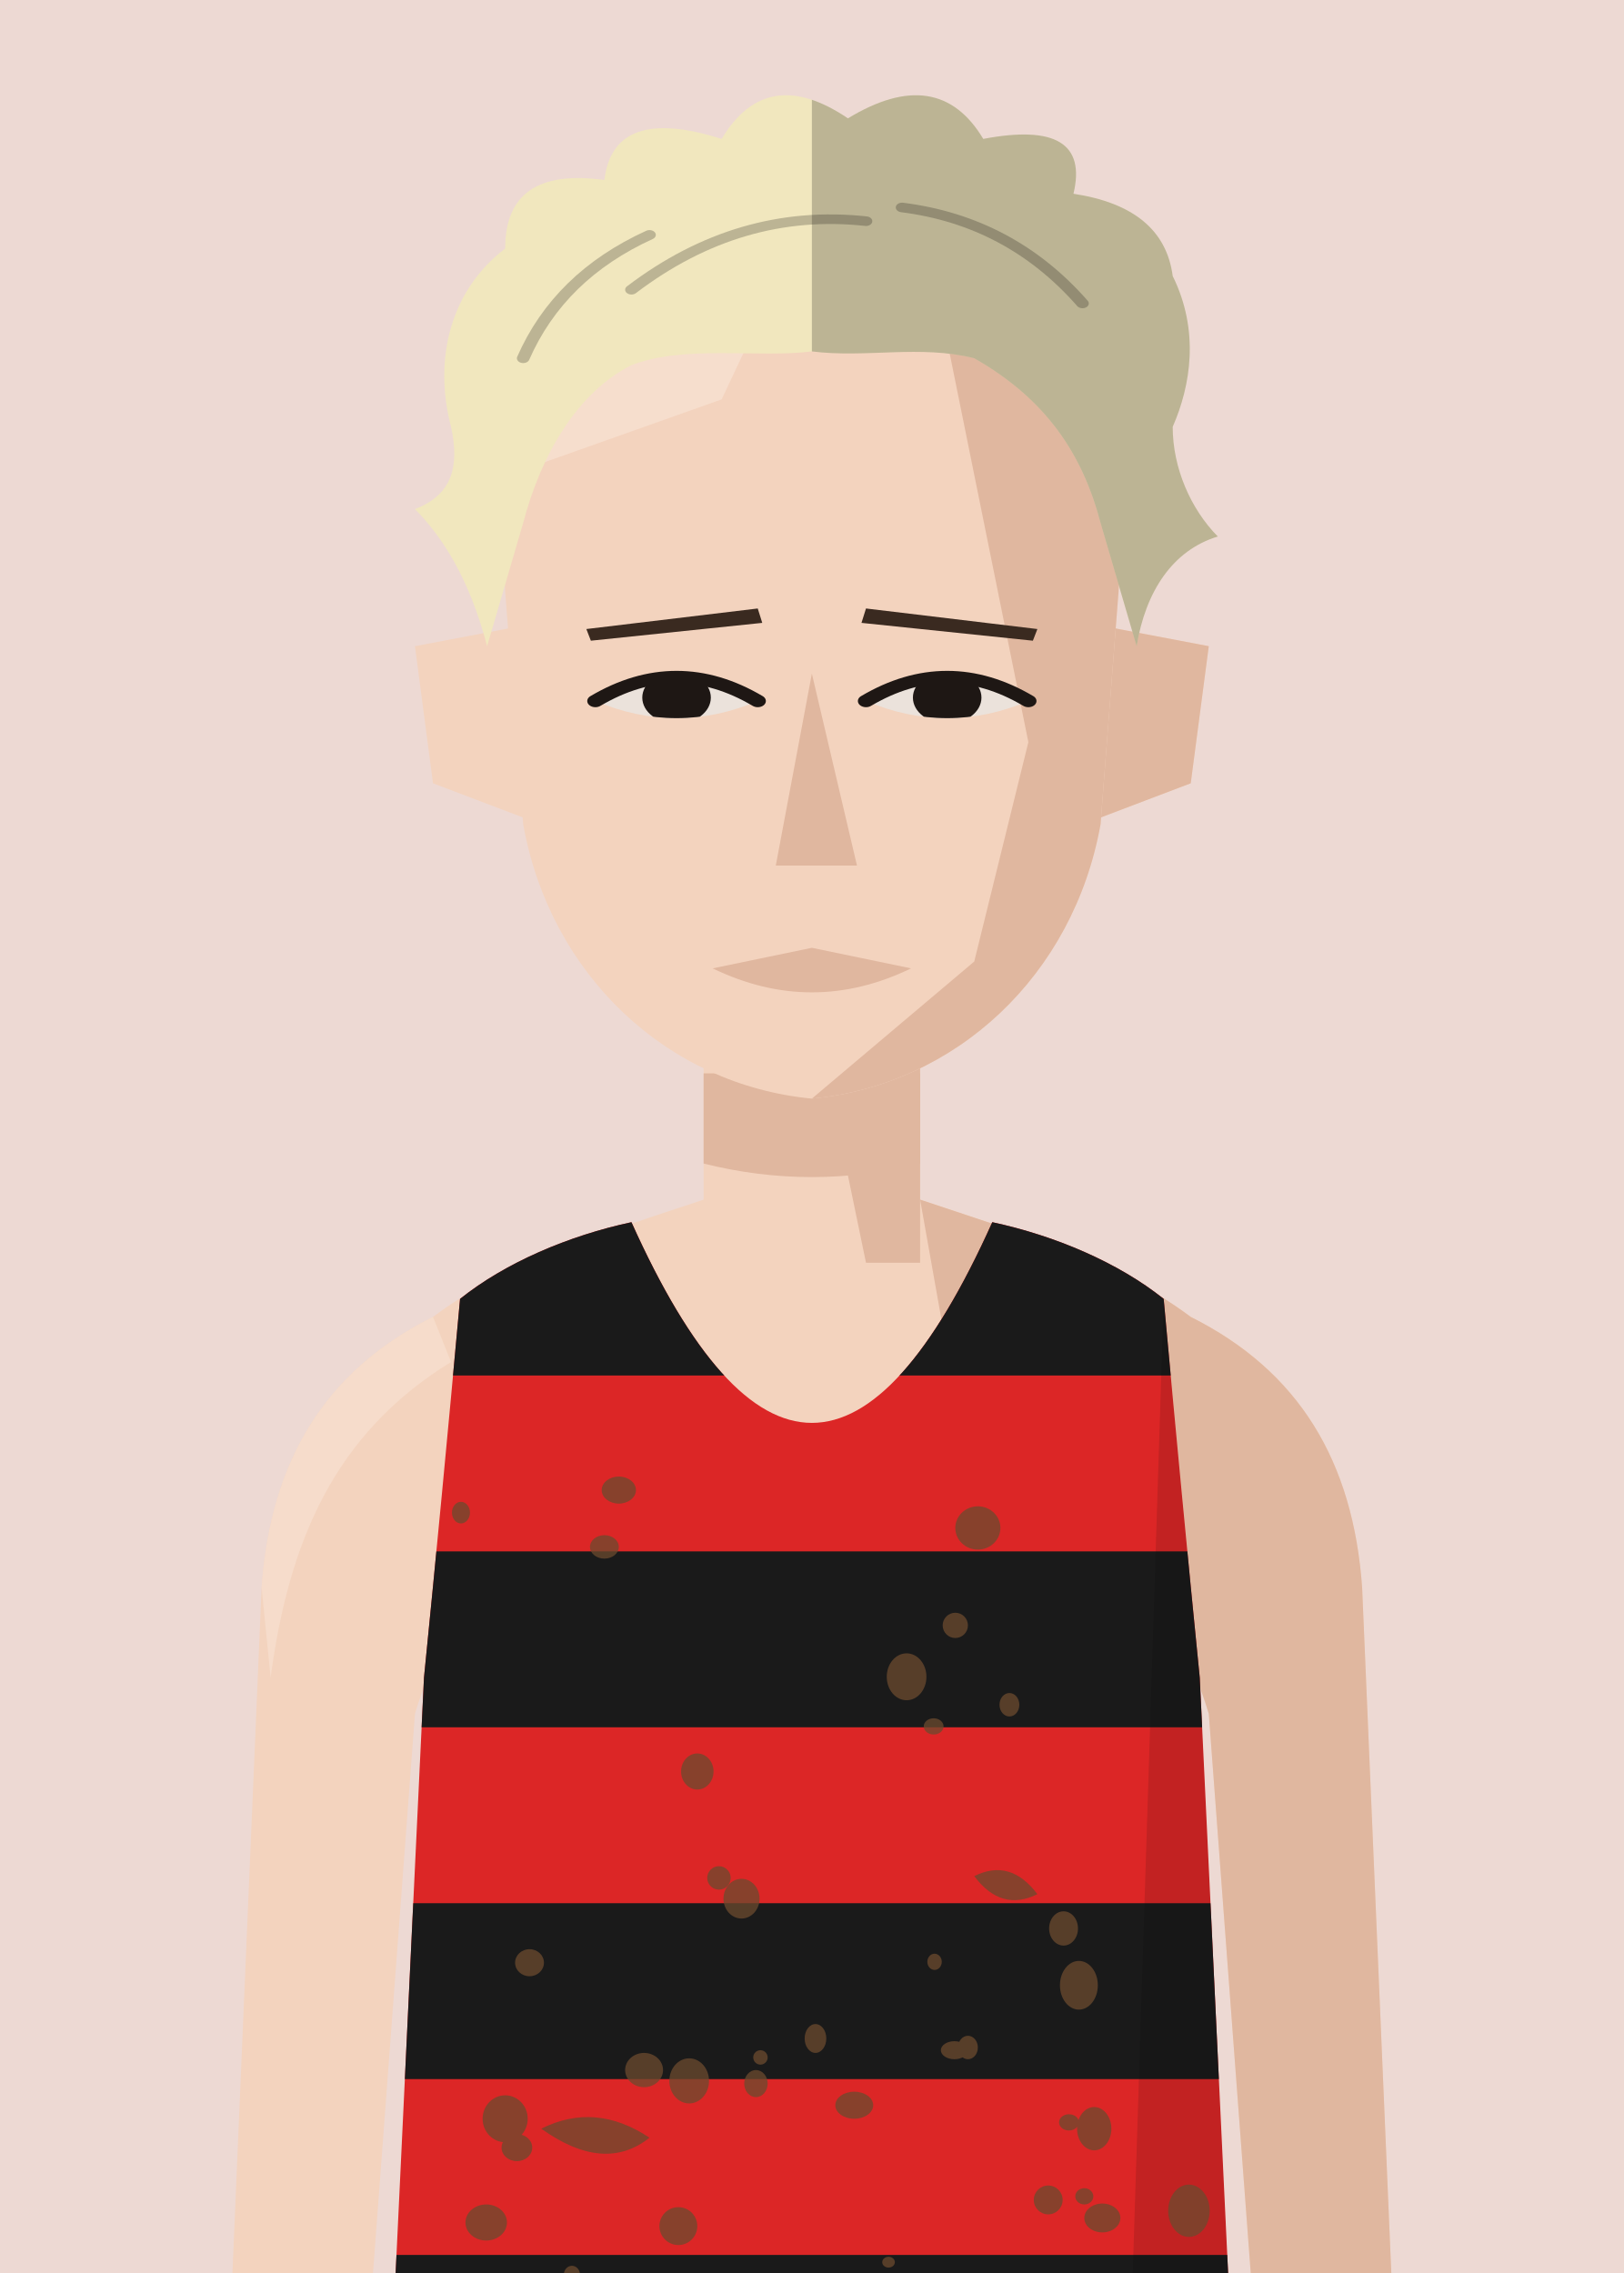
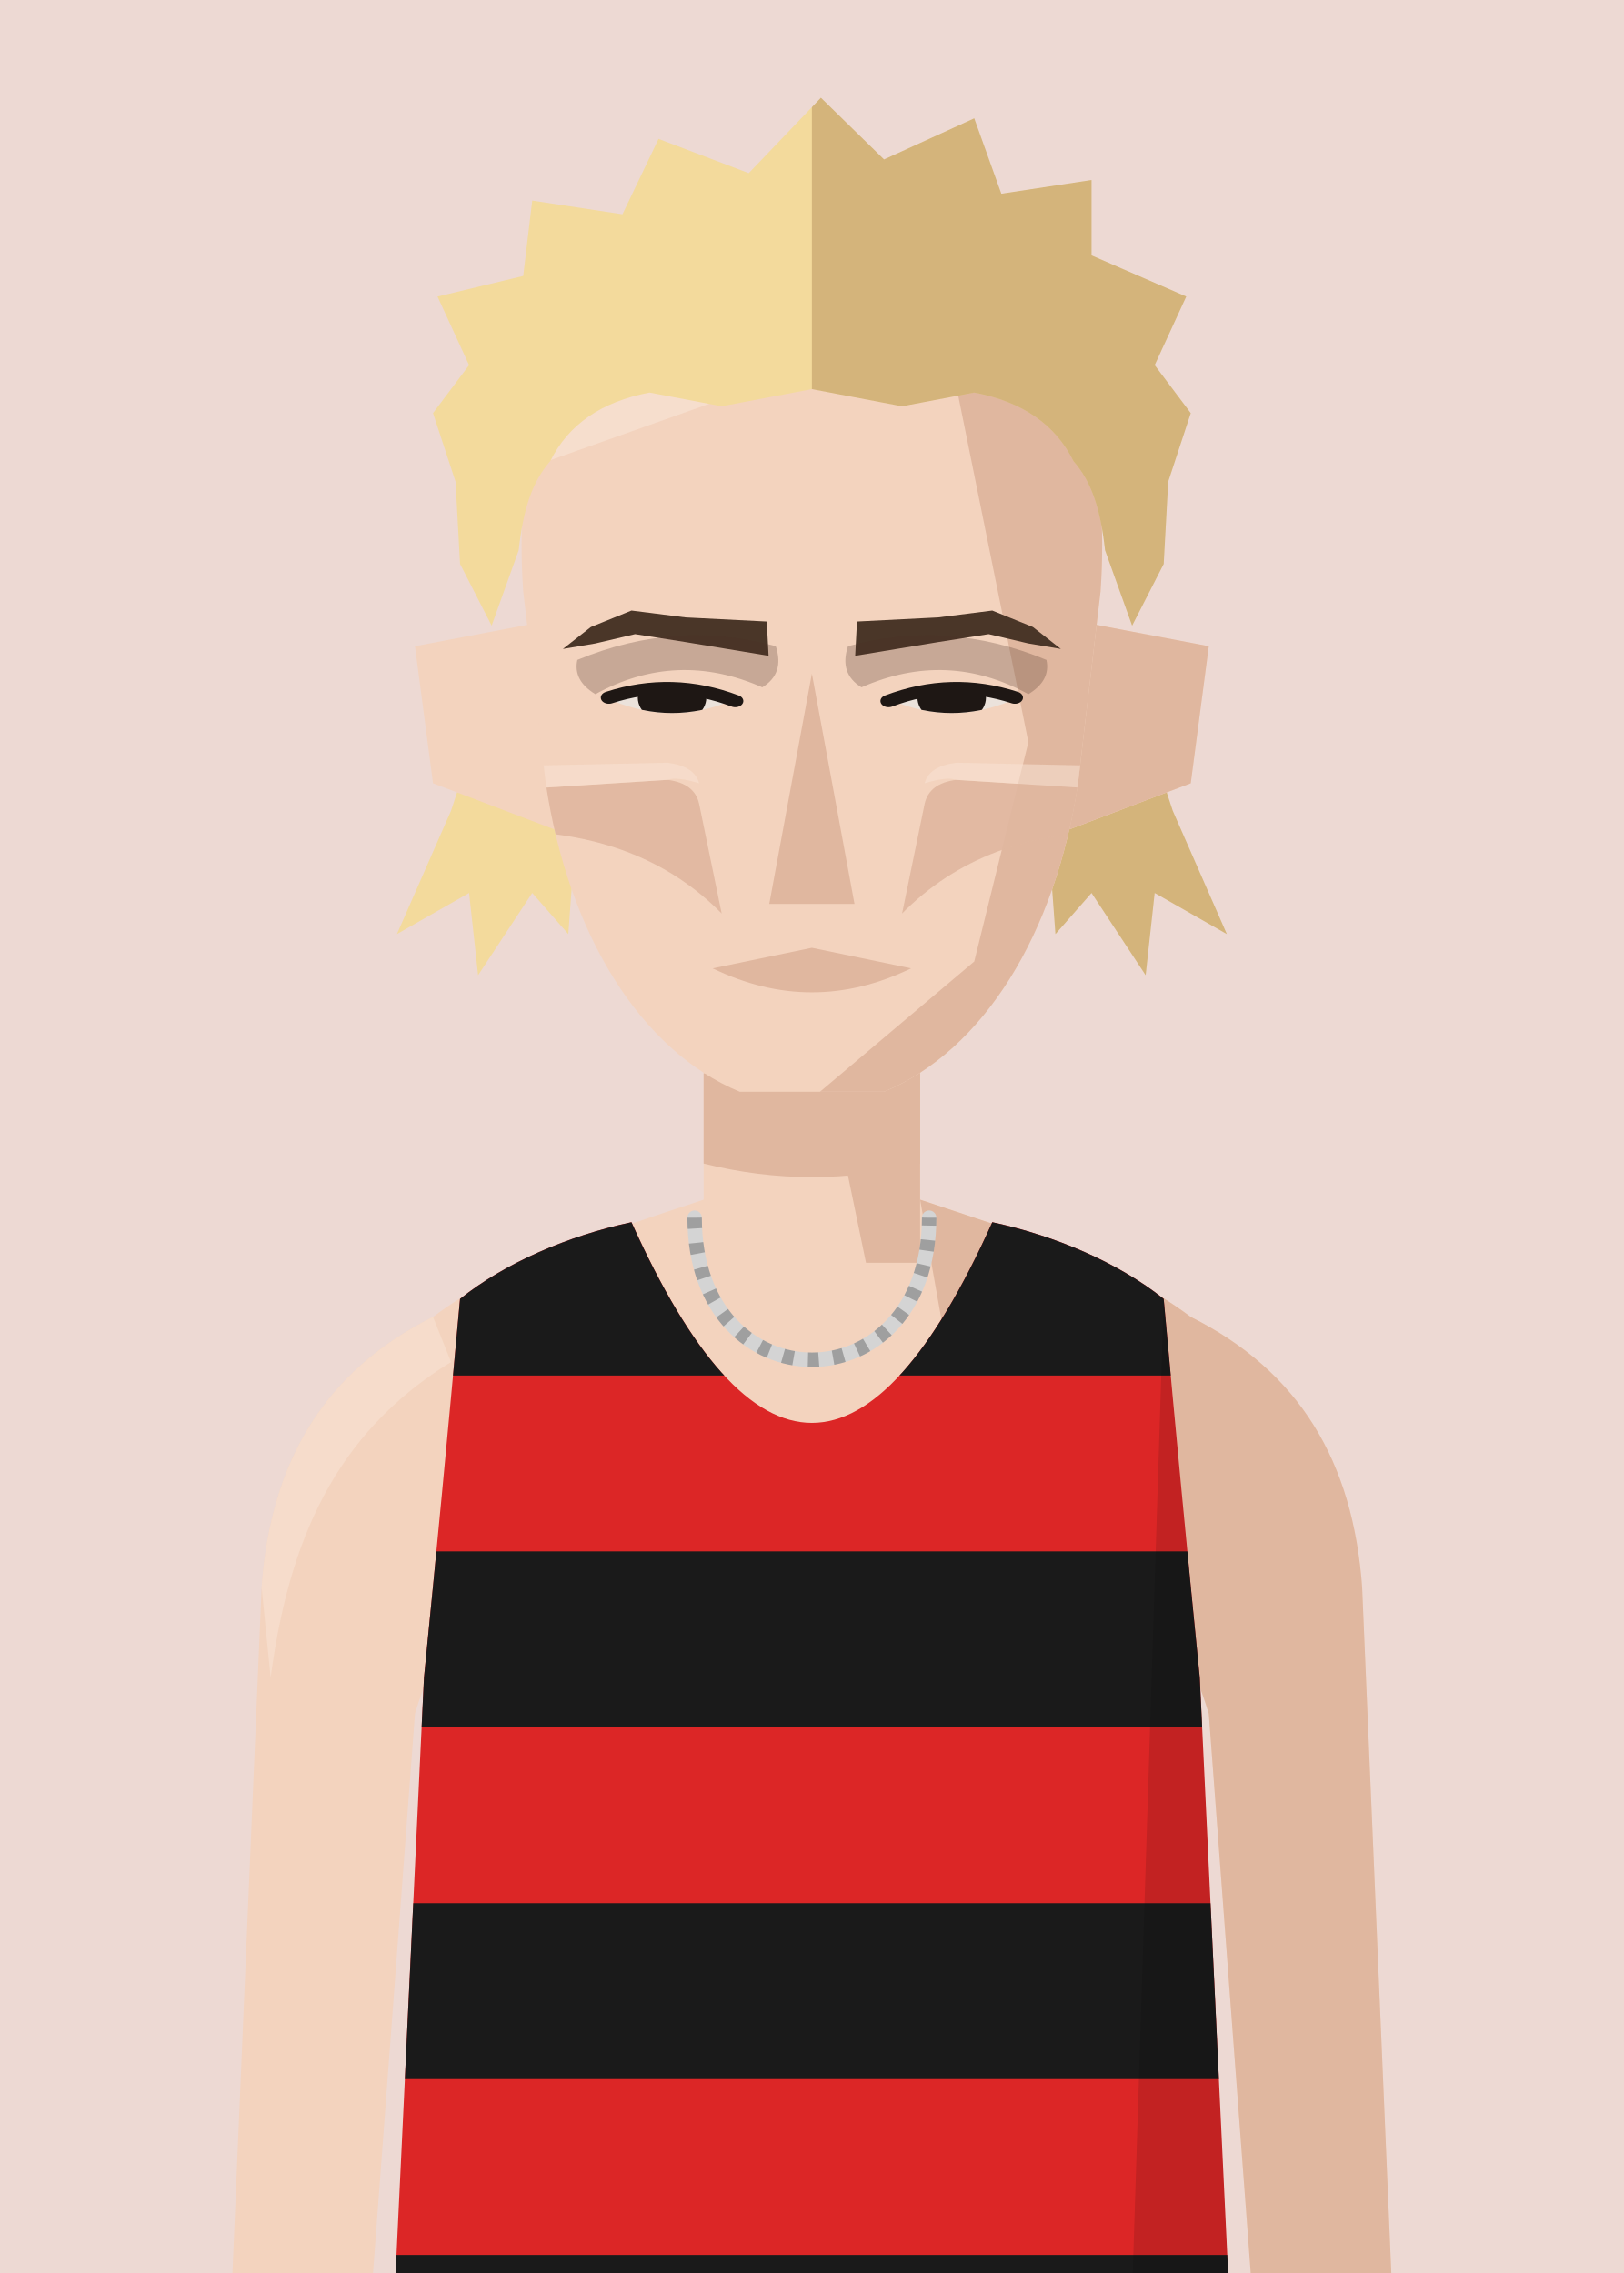
<svg xmlns="http://www.w3.org/2000/svg" viewBox="10 20 180 252">
  <defs>
    <clipPath id="vf">
      <path d="M53,330 L57,246 Q59,226 61,204 C66,200 73,197 80,195.5 Q100,240 120,195.5 C127,197 134,200 139,204 Q141,226 143,246 L147,330 Z" />
    </clipPath>
    <clipPath id="hf">
-       <path d="M66,96 C64,58 80,40 100,40 C120,40 136,58 134,96 L132,130 C129,152 116,168 100,170 C84,168 71,152 68,130 Z" />
+       <path d="M68,96 C66,58 81,40 100,40 C119,40 134,58 132,96 L129.5,124 C127,146 119,163 108,169 L92,169 C81,163 73,146 70.5,124 Z" />
    </clipPath>
    <clipPath id="rf">
      <rect x="100" y="0" width="100" height="300" />
    </clipPath>
    <clipPath id="ef">
-       <path d="M76,112 Q85,105 94,112 Q85,117 76,112 Z" />
-       <path d="M106,112 Q115,105 124,112 Q115,117 106,112 Z" />
+       <path d="M78,112 Q84.5,109.5 91,112 Q84.5,115.5 78,112 Z" />
+       <path d="M109,112 Q115.5,109.5 122,112 Q115.5,115.5 109,112 Z" />
    </clipPath>
    <clipPath id="cf">
      <rect x="0" y="92" width="200" height="300" />
    </clipPath>
  </defs>
  <rect width="200" height="280" fill="#EDD9D3" />
  <g transform="translate(0,-40)">
    <rect x="88" y="171" width="24" height="37" fill="#F3D3BE" />
    <path d="M88,193 C76,197 66,200 58,206 C46,212 40,222 39,236 L35,330 L50,330 L56,250 Q59,240 64,238 L136,238 Q141,240 144,250 L150,330 L165,330 L161,236 C160,222 154,212 142,206 C134,200 124,197 112,193" fill="#F3D3BE" />
    <g fill="#E0B79F">
      <path d="M112,193 C124,197 134,200 142,206 C154,212 160,222 161,236 L165,330 L150,330 L144,250 Q141,240 136,238 L120,238 Z" />
      <path d="M58,206 C46,212 40,222 39,236 L40,246 C42,231 47,219 60,211 Z" fill="#F8E2D3" opacity=".6" />
      <polygon points="100,171 112,171 112,200 106,200" />
      <path d="M88,179 L112,179 L112,189 Q100,192 88,189 Z" />
    </g>
    <g transform="translate(0,83) scale(1,0.76) translate(0,-40)">
+       <g fill="#F3DA9C">
+         <path d="M72,104 L64,112 L60,128 L54,146 L62,140 L63,152 L69,140 L73,146 L74,128 Z" />
+         <path d="M128,104 L136,112 L140,128 L146,146 L138,140 L137,152 L131,140 L127,146 L126,128 Z" />
+       </g>
+       <g clip-path="url(#rf)" fill="#8A5A2A" opacity=".3">
+         <path d="M128,104 L136,112 L140,128 L146,146 L138,140 L137,152 L131,140 L127,146 L126,128 Z" />
+       </g>
      <g fill="#F3D3BE">
        <path d="M72,100 L56,104 L58,124 L74,132 Z" />
        <path d="M128,100 L144,104 L142,124 L126,132 Z" />
        <path d="M128,100 L144,104 L142,124 L126,132 Z" fill="#E0B79F" />
-         <path d="M66,96 C64,58 80,40 100,40 C120,40 136,58 134,96 L132,130 C129,152 116,168 100,170 C84,168 71,152 68,130 Z" />
+         <path d="M68,96 C66,58 81,40 100,40 C119,40 134,58 132,96 L129.5,124 C127,146 119,163 108,169 L92,169 C81,163 73,146 70.5,124 Z" />
      </g>
      <g clip-path="url(#hf)">
        <polygon points="112,40 140,40 140,180 100,180 100,170 118,150 124,118 120,92" fill="#E0B79F" />
        <polygon points="60,40 100,40 90,68 60,82" fill="#F8E2D3" opacity=".7" />
      </g>
-       <g fill="#3A2A20">
-         <polygon points="75,101.5 94,98.5 94.5,100.6 75.5,103.2" />
-         <polygon points="106,98.5 125,101.5 124.5,103.2 105.5,100.6" />
+       <g fill="#4A3628">
+         <polygon points="95,100.4 86,99.8 80,98.8 75.5,101.2 72.4,104.4 76,103.6 80.4,102.24 86,103.4 95.2,105.4" />
+         <polygon points="105,100.4 114,99.8 120,98.8 124.5,101.2 127.6,104.4 124,103.6 119.6,102.24 114,103.4 104.8,105.4" />
      </g>
      <g fill="#EBE2DB">
-         <path d="M76,112 Q85,105 94,112 Q85,117 76,112 Z" />
-         <path d="M106,112 Q115,105 124,112 Q115,117 106,112 Z" />
+         <path d="M78,112 Q84.5,109.5 91,112 Q84.5,115.5 78,112 Z" />
+         <path d="M109,112 Q115.5,109.5 122,112 Q115.5,115.5 109,112 Z" />
      </g>
      <g clip-path="url(#ef)" fill="#1E1714">
-         <circle cx="85" cy="111.5" r="3.8" />
-         <circle cx="115" cy="111.5" r="3.8" />
+         <circle cx="84.5" cy="111.5" r="3.8" />
+         <circle cx="115.5" cy="111.5" r="3.8" />
      </g>
      <g fill="none" stroke="#1E1714" stroke-width="1.8" stroke-linecap="round">
-         <path d="M76,112 Q85,105 94,112" />
-         <path d="M106,112 Q115,105 124,112" />
+         <path d="M77.5,111.5 Q84.5,108.5 91.5,112" />
+         <path d="M108.5,112 Q115.5,108.5 122.5,111.5" />
      </g>
-       <polygon points="100,108 105,136 96,136" fill="#E0B79F" />
+       <g clip-path="url(#hf)">
+         <g fill="#E0B79F" opacity="0.91">
+           <path d="M66,125 L84,123.5 Q87,124 87.5,127 L90,143 Q81,131 66,131 Z" />
+           <path d="M134,125 L116,123.5 Q113,124 112.5,127 L110,143 Q119,131 134,131 Z" />
+         </g>
+         <g fill="#F8E2D3" opacity=".55">
+           <path d="M66,121.5 L84,121 Q87,121.5 87.5,124 Q85,123 84,123.5 L66,125 Z" />
+           <path d="M134,121.5 L116,121 Q113,121.5 112.5,124 Q115,123 116,123.5 L134,125 Z" />
+         </g>
+       </g>
+       <g clip-path="url(#hf)" fill="#4A2E22" opacity="0.26">
+         <path d="M74,106 Q85,100 96,104 Q97,108 94.5,110 Q85,104.5 76,111 Q73.5,109 74,106 Z" />
+         <path d="M126,106 Q115,100 104,104 Q103,108 105.5,110 Q115,104.5 124,111 Q126.5,109 126,106 Z" />
+       </g>
+       <polygon points="100,108 104.725,141.6 95.275,141.6" fill="#E0B79F" />
      <path d="M89,151 L100,148 L111,151 Q100,158 89,151 Z" fill="#E0B79F" />
-       <g fill="#F1E7BE">
-         <path d="M64,104 C62,94 59,88 56,84 C60,82 61,78 60,72 C58,62 60,52 66,46 Q66,34 77,36 Q78,25 90,30 Q95,19 104,27 Q114,19 119,30 Q131,27 129,38 Q139,40 140,50 C143,58 142,66 140,72 C140,78 142,84 145,88 C140,90 137,96 136,104 L132,86 C130,76 126,68 118,62 C112,60 106,62 100,61 C94,62 86,60 80,63 C74,67 70,76 68,86 Z" />
-         <g fill="none" stroke="#000" stroke-opacity=".22" stroke-width="1.4" stroke-linecap="round">
-           <path d="M80,52 Q92,40 106,42" />
-           <path d="M110,40 Q122,42 130,54" />
-           <path d="M68,62 Q72,50 82,44" />
-         </g>
-         <g clip-path="url(#rf)" fill="#000" opacity=".22">
-           <path d="M64,104 C62,94 59,88 56,84 C60,82 61,78 60,72 C58,62 60,52 66,46 Q66,34 77,36 Q78,25 90,30 Q95,19 104,27 Q114,19 119,30 Q131,27 129,38 Q139,40 140,50 C143,58 142,66 140,72 C140,78 142,84 145,88 C140,90 137,96 136,104 L132,86 C130,76 126,68 118,62 C112,60 106,62 100,61 C94,62 86,60 80,63 C74,67 70,76 68,86 Z" />
-           <g fill="none" stroke="#000" stroke-opacity=".22" stroke-width="1.4" stroke-linecap="round">
-             <path d="M80,52 Q92,40 106,42" />
-             <path d="M110,40 Q122,42 130,54" />
-             <path d="M68,62 Q72,50 82,44" />
-           </g>
+       <g fill="#F3DA9C">
+         <path d="M64.5,101 L61,92 L60.5,80 L58,70 L62,63 L58.5,53 L68,50 L69,39 L79,41 L83,30 L93,35 L101,24 L108,33 L118,27 L121,38 L131,36 L131,47 L141.5,53 L138,63 L142,70 L139.5,80 L139,92 L135.5,101 L132.5,90 C132,84 131,80 129,77 Q126,69 118,67 L110,69 L100,66.5 L90,69 L82,67 Q74,69 71,77 C69,80 68,84 67.5,90 Z" />
+         <g clip-path="url(#rf)" fill="#8A5A2A" opacity=".3">
+           <path d="M64.5,101 L61,92 L60.5,80 L58,70 L62,63 L58.5,53 L68,50 L69,39 L79,41 L83,30 L93,35 L101,24 L108,33 L118,27 L121,38 L131,36 L131,47 L141.5,53 L138,63 L142,70 L139.5,80 L139,92 L135.5,101 L132.5,90 C132,84 131,80 129,77 Q126,69 118,67 L110,69 L100,66.5 L90,69 L82,67 Q74,69 71,77 C69,80 68,84 67.5,90 Z" />
        </g>
      </g>
    </g>
    <g clip-path="url(#vf)">
      <path d="M53,330 L57,246 Q59,226 61,204 C66,200 73,197 80,195.5 Q100,240 120,195.5 C127,197 134,200 139,204 Q141,226 143,246 L147,330 Z" fill="#dc2626" />
      <g transform="matrix(6.2857 0 0 6.5 37.14 193)">
        <rect x="0" y="0" width="20" height="3" fill="#1a1a1a" />
        <rect x="0" y="6" width="20" height="3" fill="#1a1a1a" />
        <rect x="0" y="12" width="20" height="3" fill="#1a1a1a" />
        <rect x="0" y="18" width="20" height="3" fill="#1a1a1a" />
      </g>
      <path d="M139,204 Q141,226 143,246 L147,330 L135,330 Z" fill="#000" opacity="0.12" />
    </g>
-     <g clip-path="url(#vf)" fill="#6B4A2E" opacity=".75">
-       <ellipse cx="78.6" cy="225.2" rx="1.9" ry="1.5" />
-       <ellipse cx="130.2" cy="303.5" rx="1.0" ry="0.9" />
-       <ellipse cx="67.3" cy="298.1" rx="1.7" ry="1.5" />
-       <ellipse cx="117.3" cy="287.0" rx="1.1" ry="1.3" />
-       <ellipse cx="77.0" cy="231.5" rx="1.6" ry="1.3" />
-       <ellipse cx="89.7" cy="268.2" rx="1.3" ry="1.3" />
-       <ellipse cx="110.5" cy="245.9" rx="2.2" ry="2.6" />
-       <ellipse cx="115.9" cy="240.2" rx="1.4" ry="1.4" />
-       <ellipse cx="85.2" cy="306.8" rx="2.1" ry="2.1" />
-       <ellipse cx="131.3" cy="296.0" rx="1.9" ry="2.4" />
-       <ellipse cx="113.5" cy="251.4" rx="1.1" ry="0.9" />
-       <ellipse cx="108.5" cy="310.8" rx="0.7" ry="0.6" />
-       <ellipse cx="141.8" cy="305.1" rx="2.3" ry="2.9" />
-       <ellipse cx="68.7" cy="277.6" rx="1.6" ry="1.5" />
-       <ellipse cx="94.3" cy="288.1" rx="0.8" ry="0.8" />
-       <ellipse cx="66.0" cy="294.9" rx="2.5" ry="2.6" />
-       <ellipse cx="128.5" cy="295.3" rx="1.1" ry="0.9" />
-       <ellipse cx="86.4" cy="290.7" rx="2.2" ry="2.5" />
-       <ellipse cx="134.8" cy="313.6" rx="2.0" ry="1.6" />
-       <ellipse cx="92.2" cy="270.5" rx="2.0" ry="2.2" />
-       <ellipse cx="73.4" cy="312.2" rx="0.9" ry="1.0" />
-       <ellipse cx="104.7" cy="293.4" rx="2.1" ry="1.5" />
-       <ellipse cx="113.6" cy="277.5" rx="0.8" ry="0.9" />
-       <ellipse cx="81.4" cy="289.5" rx="2.1" ry="1.9" />
-       <ellipse cx="121.9" cy="249.0" rx="1.1" ry="1.3" />
-       <ellipse cx="93.8" cy="291.0" rx="1.3" ry="1.5" />
-       <ellipse cx="63.7" cy="320.6" rx="2.1" ry="2.5" />
-       <ellipse cx="132.2" cy="305.9" rx="2.0" ry="1.6" />
-       <ellipse cx="87.3" cy="256.4" rx="1.8" ry="2.0" />
-       <ellipse cx="61.1" cy="227.7" rx="1.0" ry="1.2" />
-       <ellipse cx="63.9" cy="306.4" rx="2.3" ry="2.0" />
-       <ellipse cx="118.4" cy="229.4" rx="2.5" ry="2.4" />
-       <ellipse cx="127.9" cy="273.8" rx="1.6" ry="1.9" />
-       <ellipse cx="100.4" cy="286.0" rx="1.2" ry="1.6" />
-       <ellipse cx="116.9" cy="316.2" rx="1.8" ry="1.5" />
-       <ellipse cx="129.6" cy="280.1" rx="2.1" ry="2.7" />
-       <ellipse cx="126.2" cy="303.9" rx="1.6" ry="1.6" />
-       <ellipse cx="115.8" cy="287.3" rx="1.5" ry="1.0" />
-       <path d="M70,296 q6,-3 12,1 q-5,4 -12,-1 Z" />
-       <path d="M118,268 q4,-2 7,2 q-4,2 -7,-2 Z" />
-     </g>
+     <path d="M87,195 C87,216 113,216 113,195" fill="none" stroke="#D4D4D4" stroke-width="1.6" stroke-linecap="round" />
+     <path d="M87,195 C87,216 113,216 113,195" fill="none" stroke="#000" stroke-opacity=".25" stroke-width="1.6" stroke-dasharray="1.2 1.6" />
  </g>
</svg>
